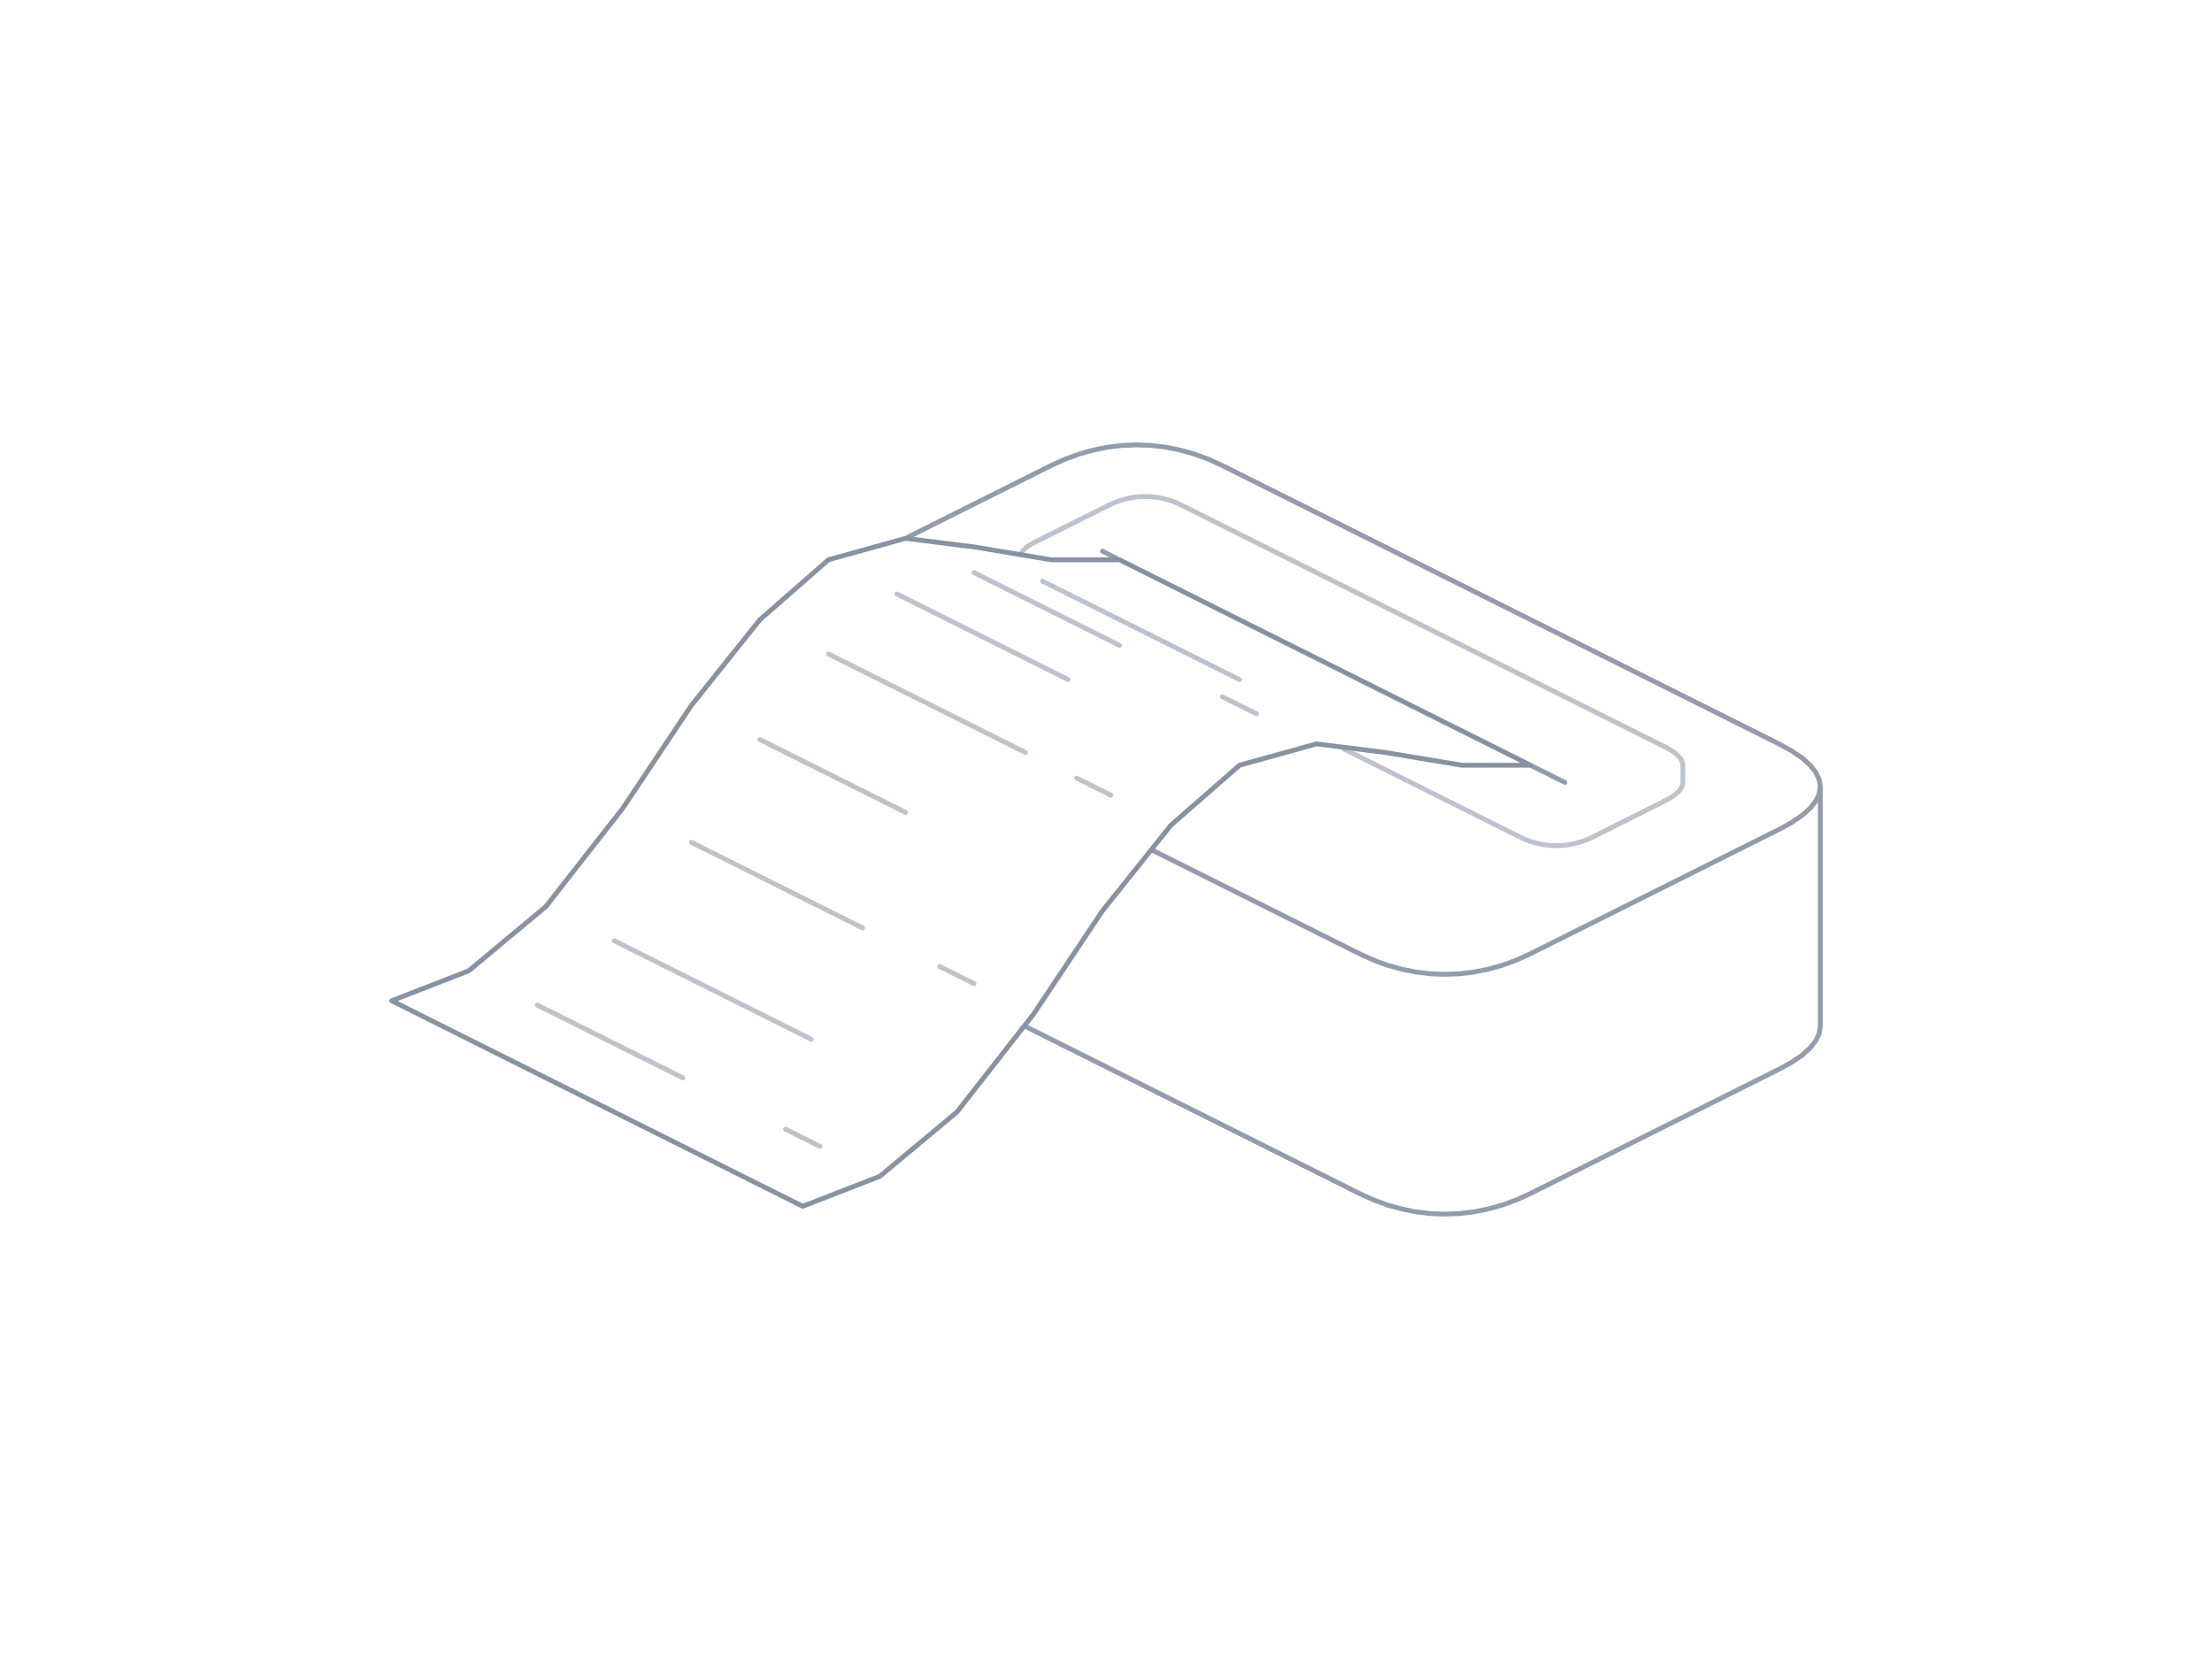
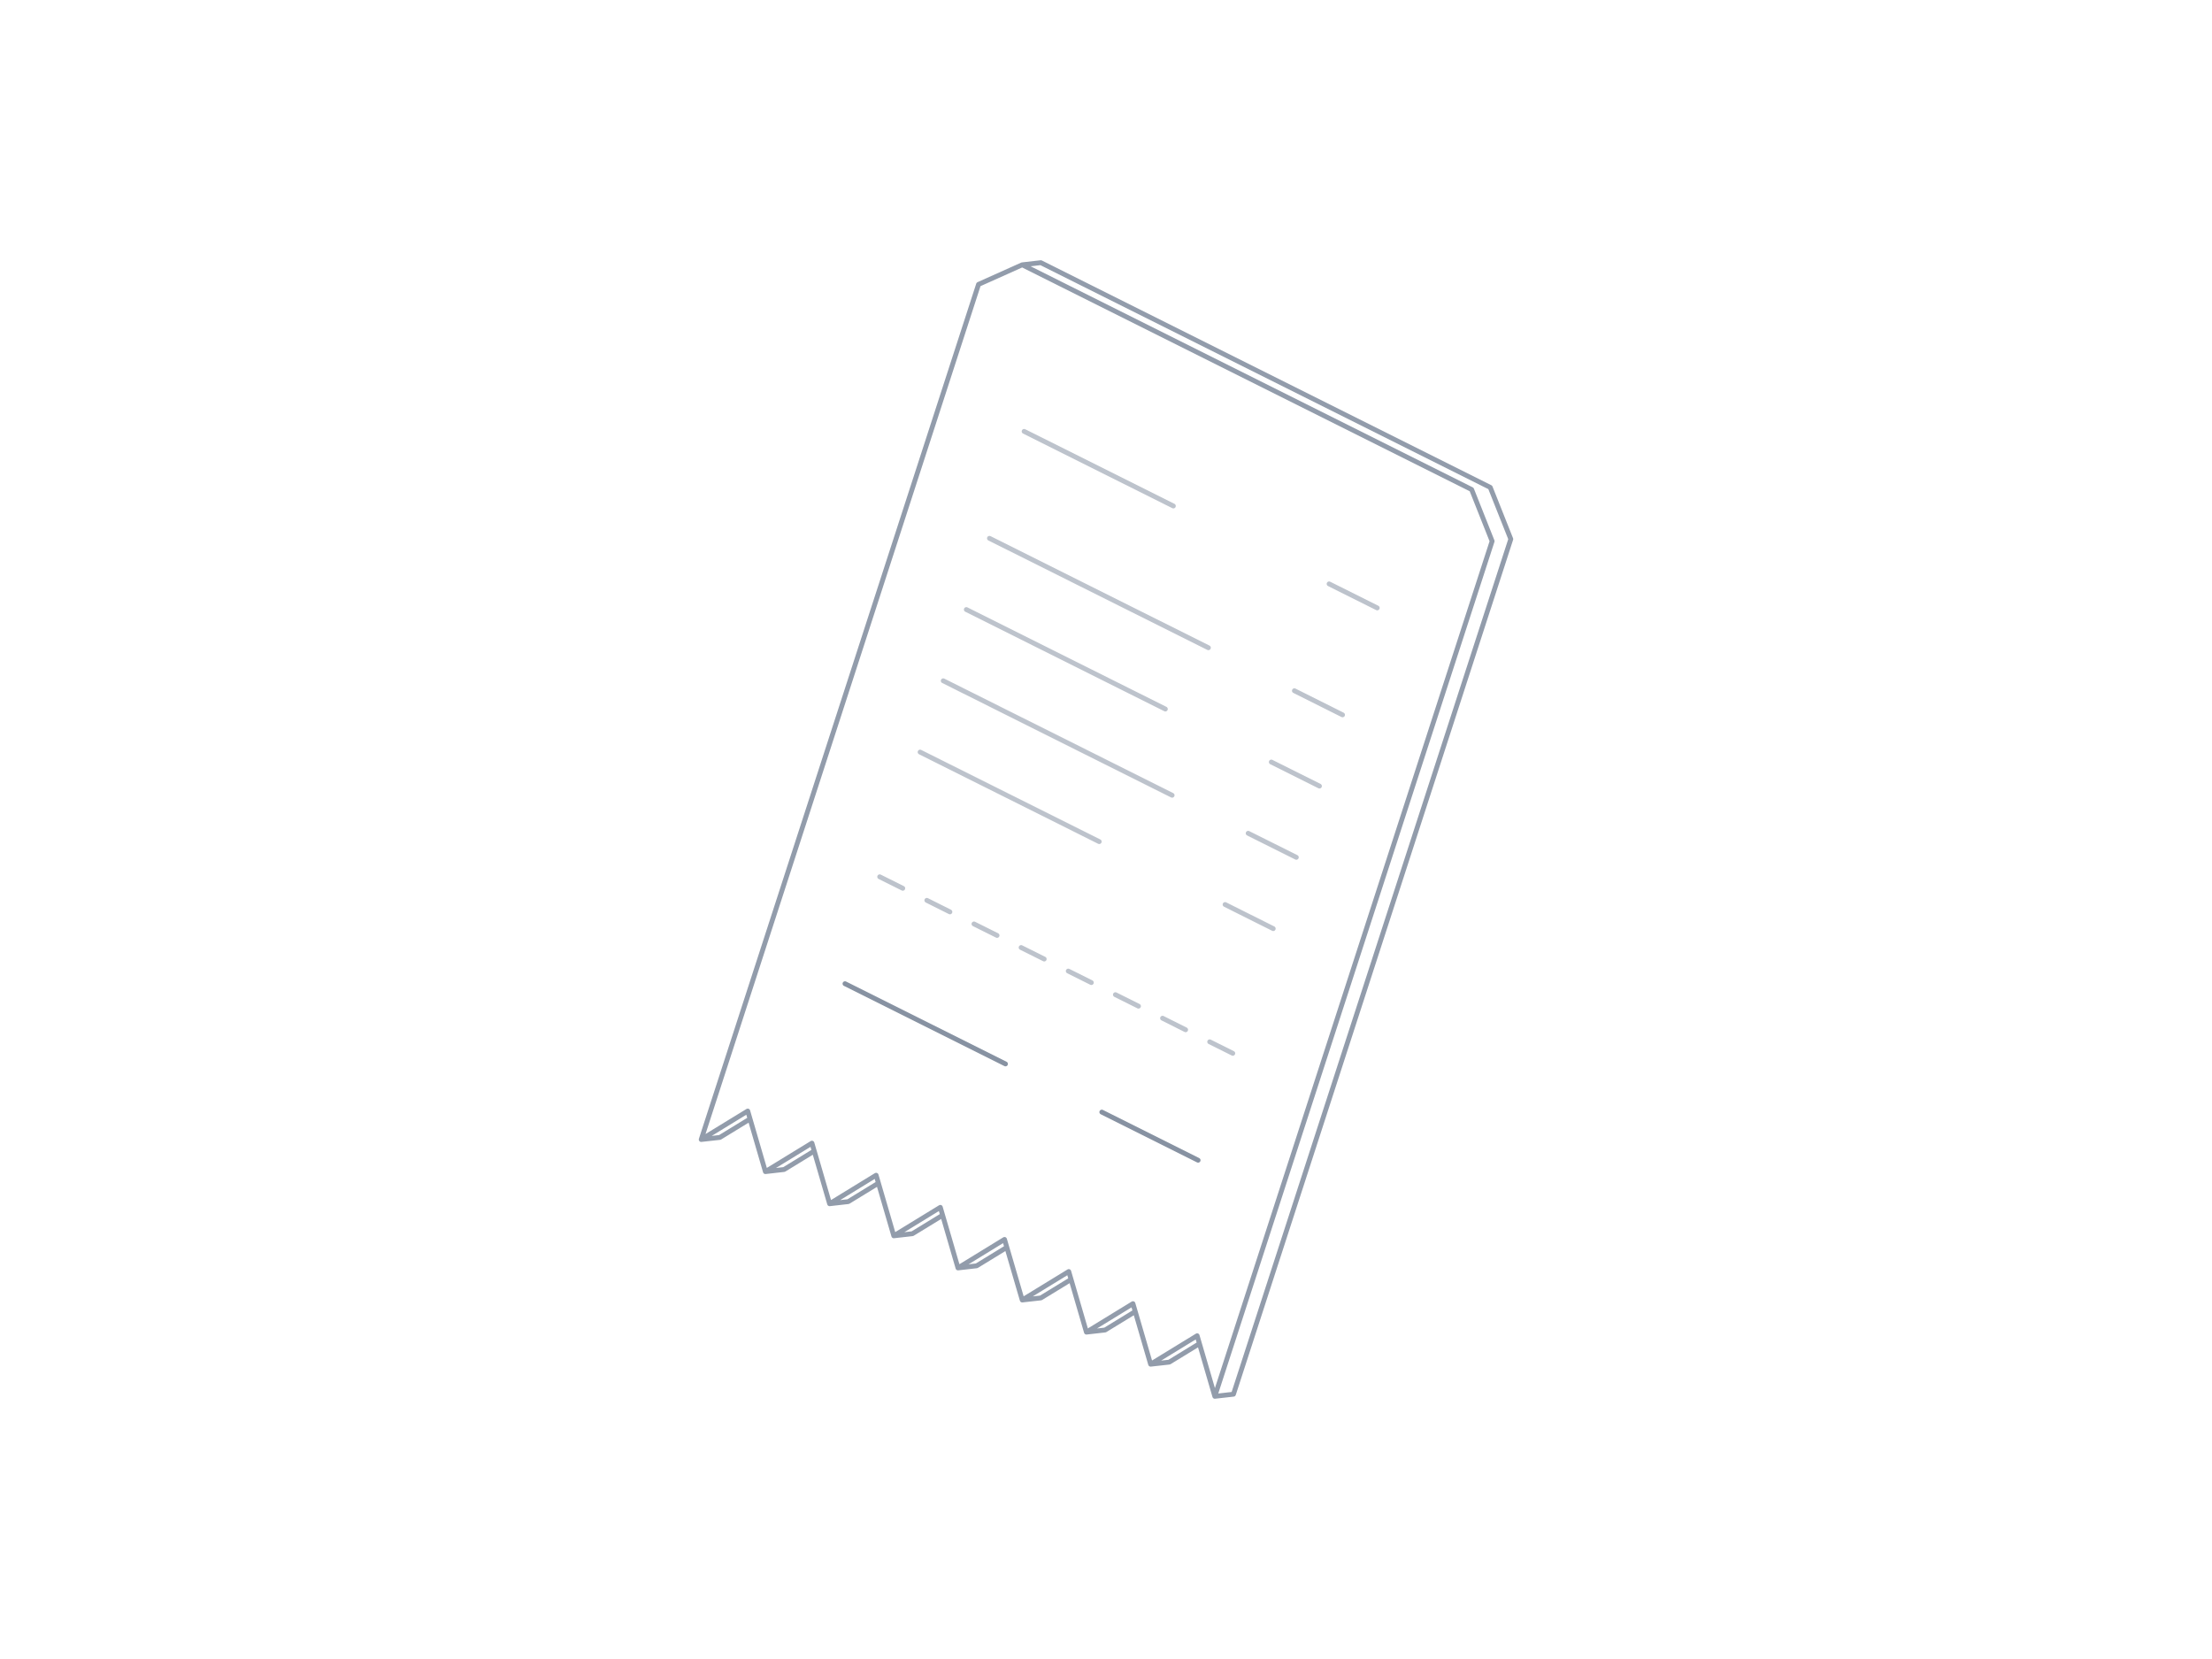
<svg xmlns="http://www.w3.org/2000/svg" viewBox="0 0 480 360" role="img" color="#8792a2" fill="none" stroke="currentColor" stroke-width="1.05" stroke-linecap="round" stroke-linejoin="round">
-   <path vector-effect="non-scaling-stroke" stroke-opacity=".55" d="M248.52,107.73 247.17,107.78 245.83,107.94 244.50,108.21 243.18,108.58 241.88,109.05 240.60,109.63 224.85,117.51 223.68,118.15 222.73,118.80 222.00,119.46 221.55,120.02 M291.58,162.51 329.79,181.62 331.07,182.20 332.37,182.67 333.69,183.04 335.03,183.31 336.37,183.46 337.71,183.52 339.06,183.46 340.40,183.31 341.73,183.04 343.05,182.67 344.35,182.20 345.63,181.62 361.38,173.74 362.54,173.10 363.49,172.45 364.23,171.79 364.76,171.12 365.08,170.45 365.18,169.78 365.18,166.06 365.08,165.39 364.76,164.72 364.23,164.06 363.49,163.40 362.54,162.75 361.38,162.11 256.43,109.63 255.16,109.05 253.85,108.58 252.54,108.21 251.20,107.94 249.86,107.78 248.52,107.73 M226.22,126.11 268.96,147.48 M211.36,124.26 242.94,140.05 M265.24,151.20 272.67,154.91 M194.63,128.90 231.80,147.48 M179.77,141.91 222.50,163.28 M233.65,168.85 241.09,172.57 M164.90,160.49 196.49,176.28 M150.04,182.79 187.20,201.37 M203.92,209.73 211.36,213.45 M133.31,204.16 176.05,225.53 M116.59,218.09 148.18,233.89 M170.48,245.04 177.91,248.75" />
-   <path vector-effect="non-scaling-stroke" stroke-opacity=".9" d="M246.66,96.54 243.52,96.66 240.39,97.03 237.29,97.65 234.21,98.51 231.17,99.62 228.19,100.97 197.05,116.54 M222.59,222.78 295.08,259.03 298.07,260.38 301.10,261.49 304.18,262.35 307.29,262.97 310.42,263.34 313.55,263.46 316.69,263.34 319.82,262.97 322.93,262.35 326.00,261.49 329.04,260.38 332.02,259.03 386.13,231.97 388.84,230.48 391.06,228.96 392.78,227.42 394.01,225.87 394.75,224.31 395.00,222.74 395.00,170.71 394.75,169.14 394.01,167.58 392.78,166.02 391.06,164.48 388.84,162.97 386.13,161.47 265.13,100.97 262.15,99.62 259.11,98.51 256.03,97.65 252.93,97.03 249.80,96.66 246.66,96.54 M395.00,170.71 394.75,172.28 394.01,173.84 392.78,175.40 391.06,176.93 388.84,178.45 386.13,179.94 332.02,207.00 329.04,208.35 326.00,209.46 322.93,210.32 319.82,210.94 316.69,211.31 313.55,211.43 310.42,211.31 307.29,210.94 304.18,210.32 301.10,209.46 298.07,208.35 295.08,207.00 250.17,184.54 M239.23,119.61 242.24,121.12 M332.45,166.22 339.57,169.78" />
-   <path vector-effect="non-scaling-stroke" stroke-opacity="1" d="M242.94,121.47 228.08,121.47 211.36,118.68 196.49,116.82 179.77,121.47 164.90,134.47 150.04,153.06 135.17,175.35 118.45,196.72 101.72,210.66 85.00,217.16 174.19,261.76 190.92,255.26 207.64,241.32 224.36,219.95 239.23,197.65 254.09,179.07 268.96,166.06 285.68,161.42 300.55,163.28 317.27,166.06 332.14,166.06 242.94,121.47" />
+   <path vector-effect="non-scaling-stroke" stroke-opacity=".55" d="M222.23,93.61 254.62,109.80 M288.41,126.70 298.86,131.92 M214.71,116.81 262.22,140.56 M280.88,149.89 291.33,155.12 M209.69,132.27 252.88,153.86 M275.87,165.36 286.32,170.58 M204.68,147.73 254.35,172.57 M270.85,180.82 281.30,186.04 M199.66,163.20 238.53,182.63 M265.84,196.28 276.29,201.51 M190.89,190.26 195.90,192.76 M201.12,195.37 206.13,197.88 M211.35,200.49 216.36,202.99 M221.58,205.61 226.59,208.11 M231.81,210.72 236.82,213.22 M242.04,215.84 247.05,218.34 M252.27,220.95 257.28,223.46 M262.50,226.07 267.51,228.57" />
+   <path vector-effect="non-scaling-stroke" stroke-opacity=".9" d="M162.76,242.81 166.09,254.24 170.14,253.78 176.69,249.77 180.02,261.21 184.07,260.75 190.62,256.74 193.95,268.17 198.00,267.71 204.55,263.70 207.88,275.14 211.93,274.68 218.48,270.67 221.82,282.10 225.86,281.65 232.42,277.64 235.75,289.07 239.80,288.61 246.35,284.60 249.68,296.03 253.73,295.58 260.28,291.57 263.61,303.00 267.66,302.54 327.84,116.98 323.38,105.76 225.86,57.00 221.82,57.46 212.34,61.71 152.16,247.27 156.21,246.82 162.76,242.81 M152.16,247.27 152.16,247.27 162.26,241.09 166.09,254.24 176.19,248.06 180.02,261.21 190.12,255.02 193.95,268.17 204.05,261.99 207.88,275.14 217.98,268.95 221.82,282.10 231.92,275.92 235.75,289.07 245.85,282.89 249.68,296.03 259.78,289.85 263.61,303.00 323.79,117.43 319.34,106.22 221.82,57.46 212.34,61.71 152.16,247.27" />
+   <path vector-effect="non-scaling-stroke" stroke-opacity="1" d="M183.36,213.46 218.19,230.87 M239.09,241.32 259.99,251.77" />
</svg>
